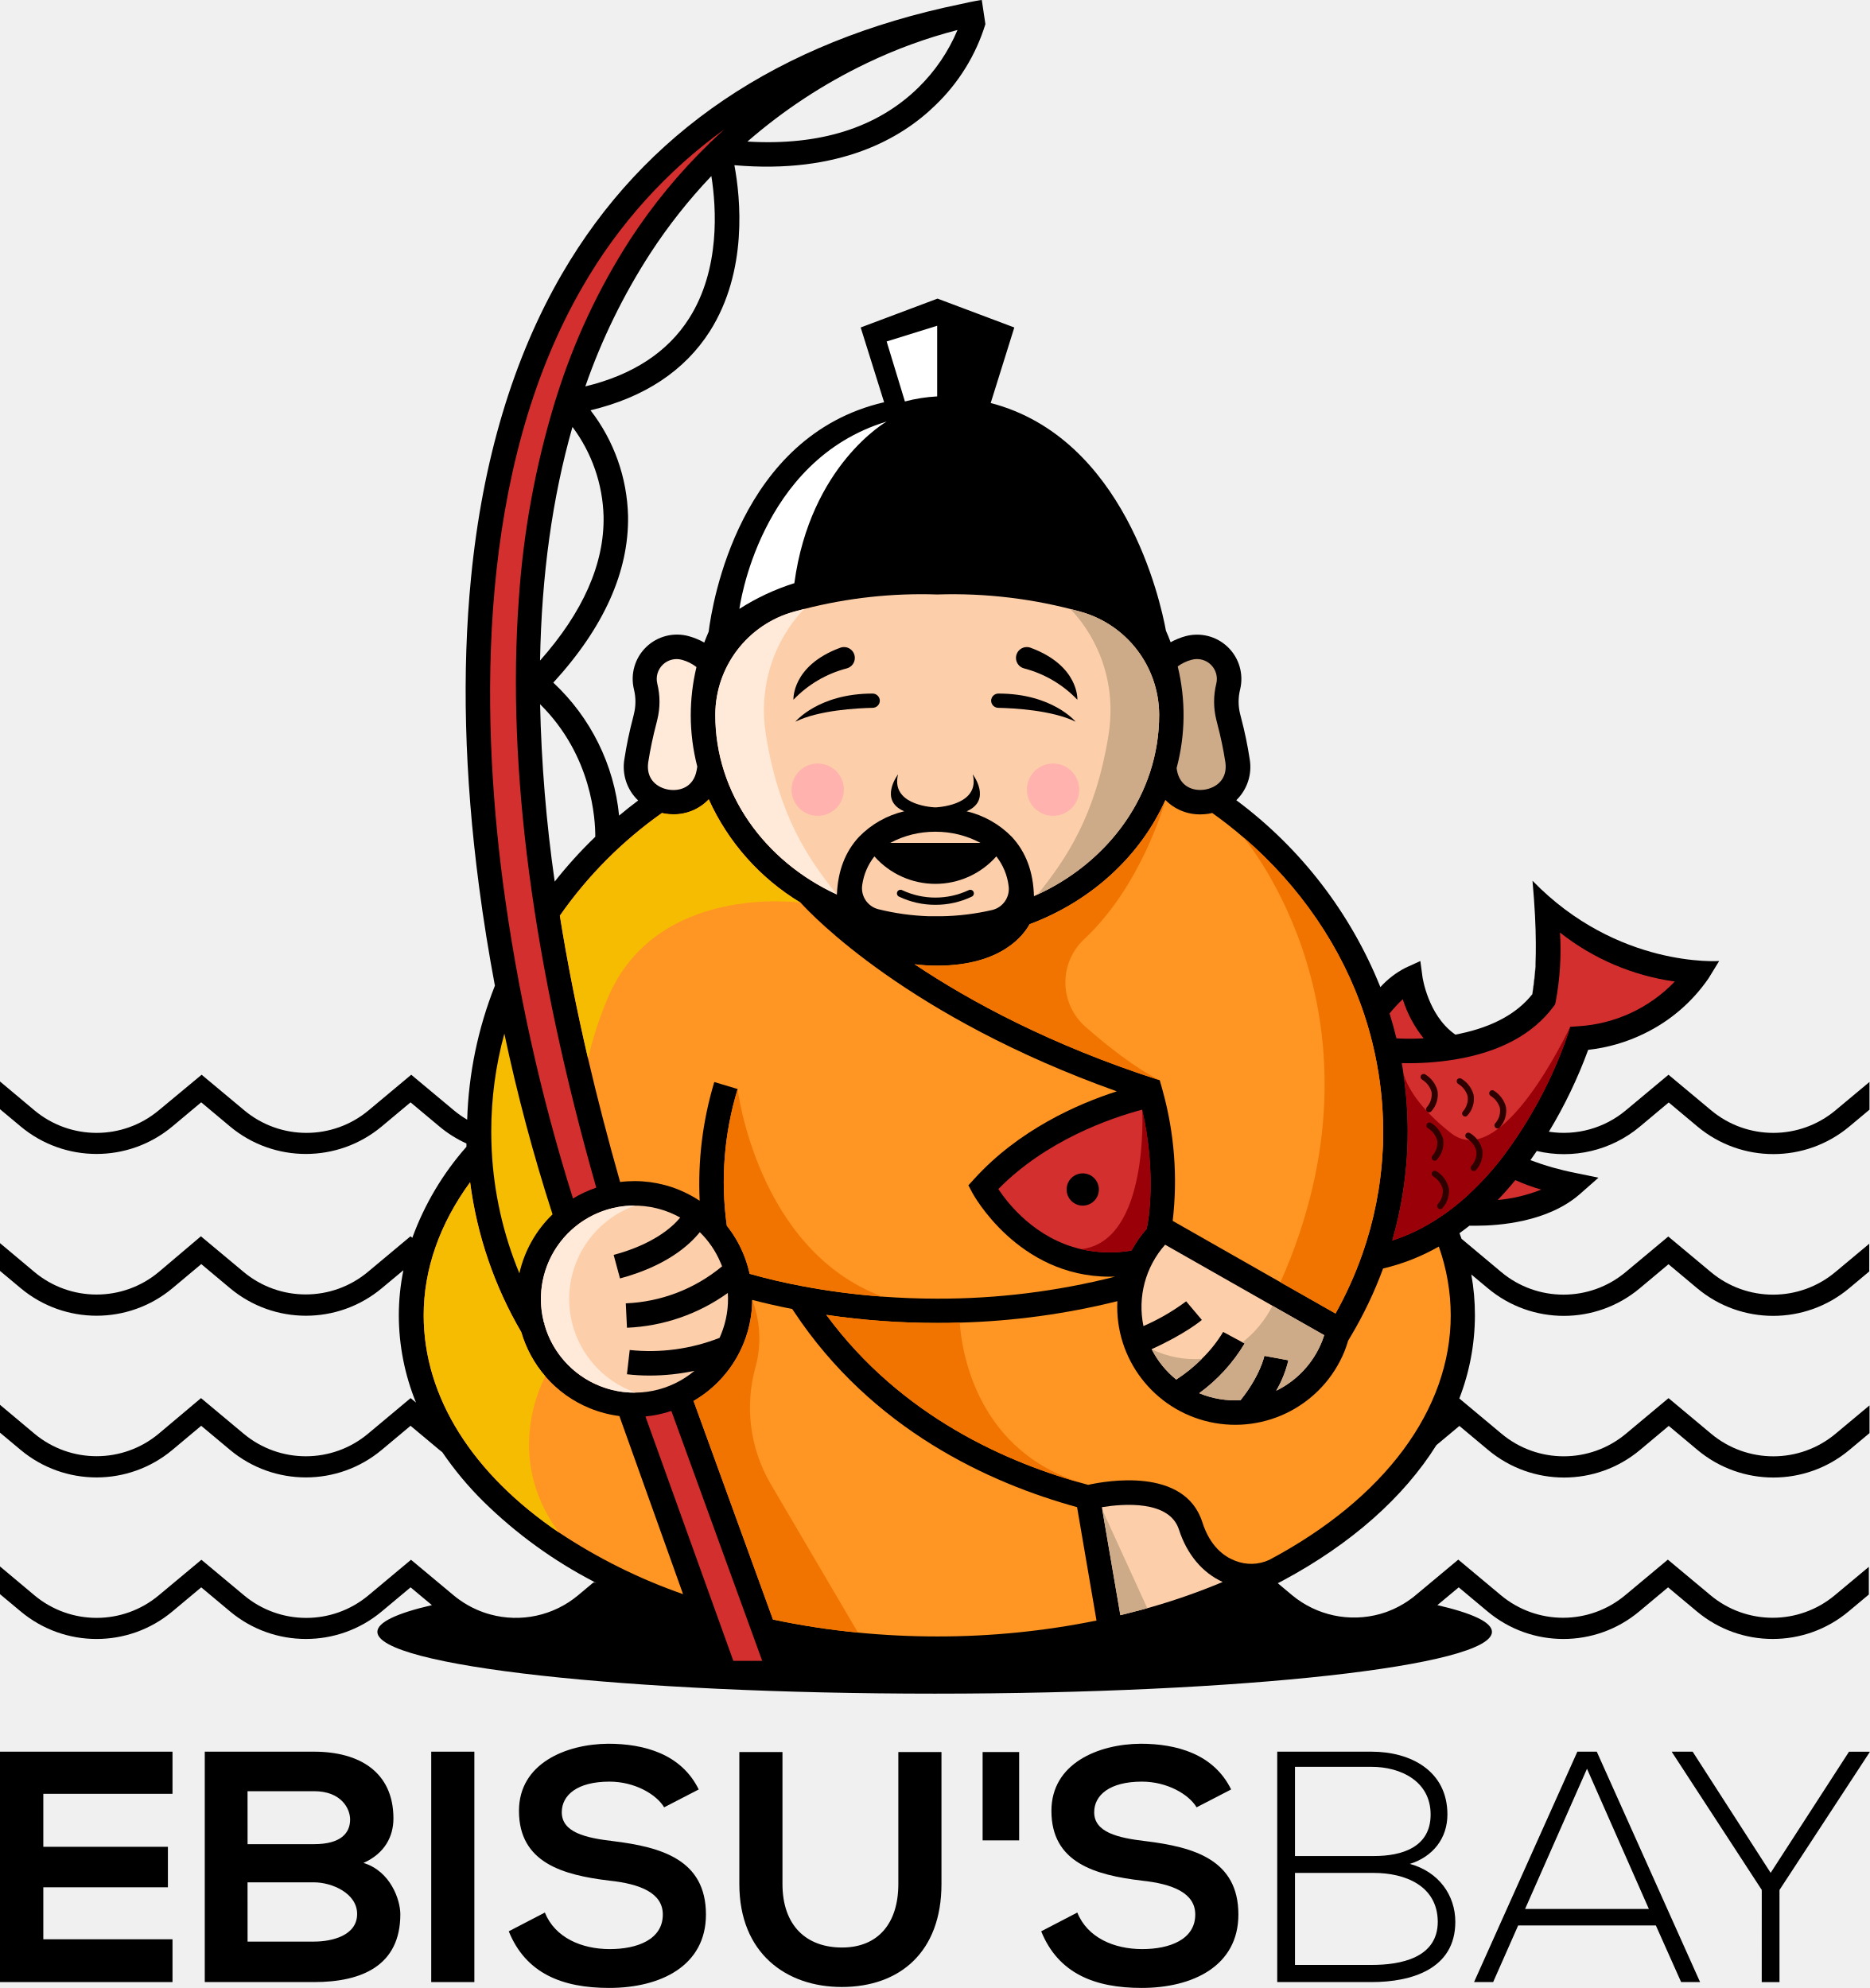
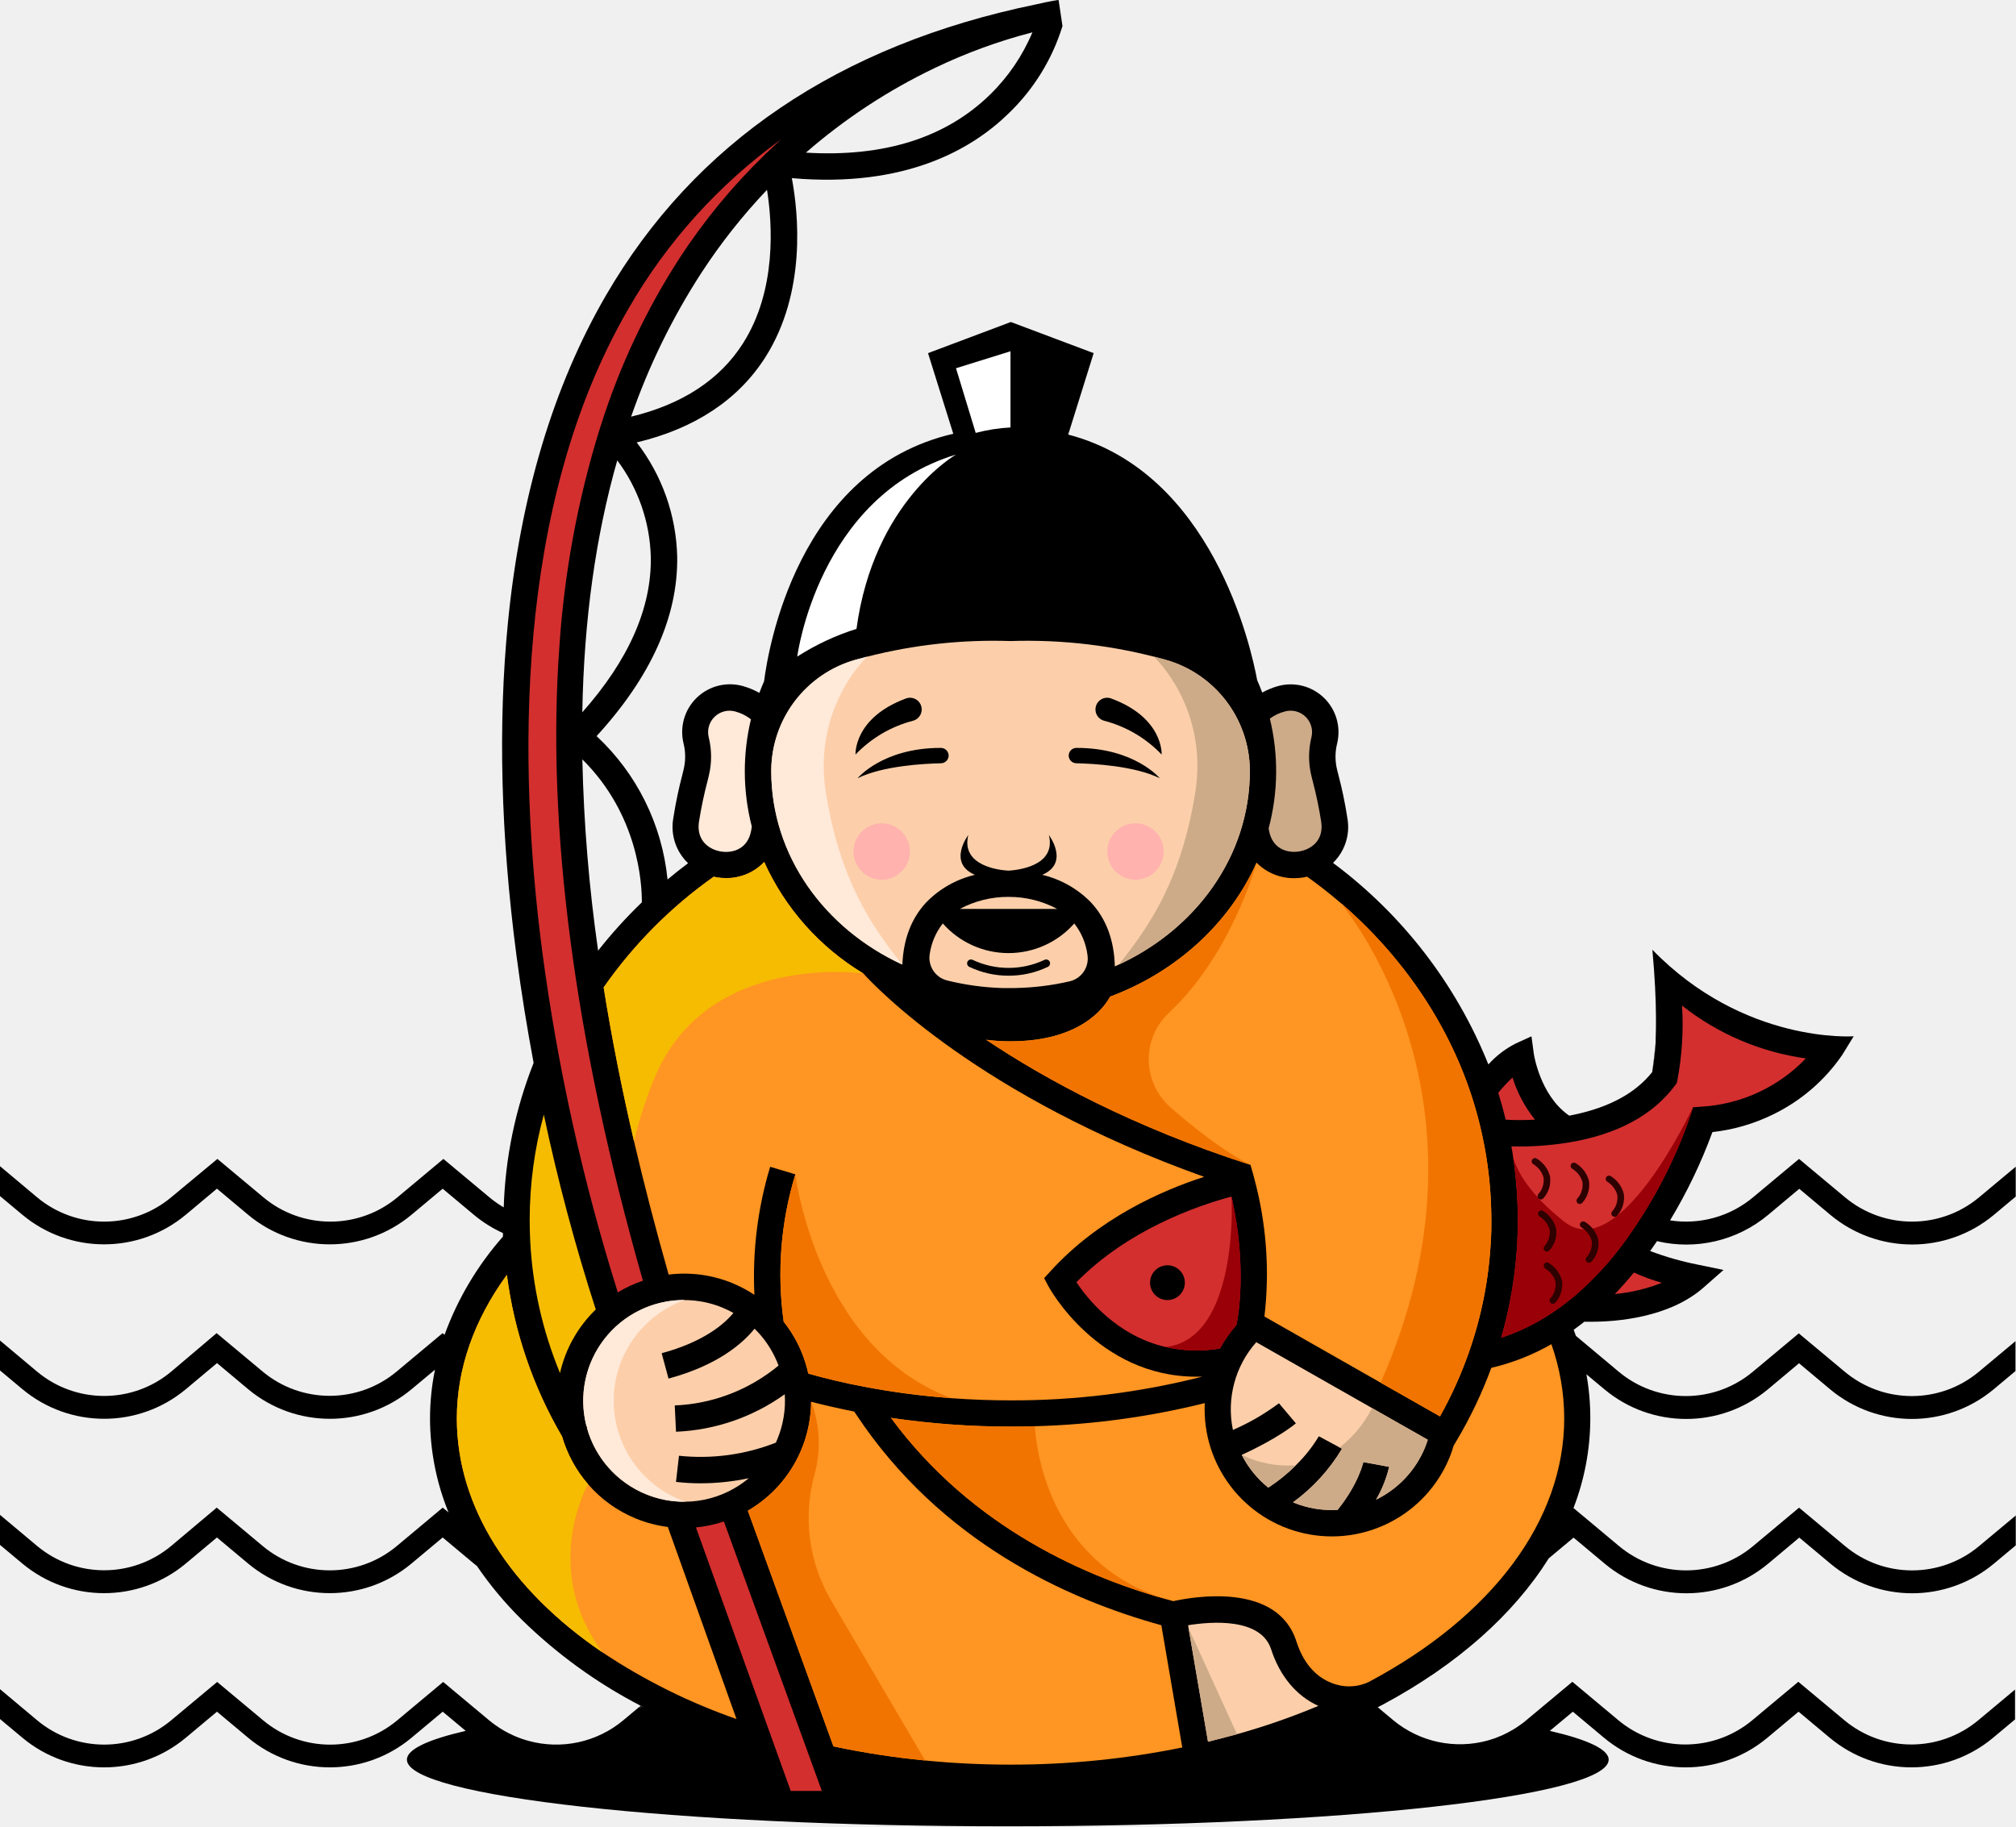
- <svg xmlns="http://www.w3.org/2000/svg" viewBox="0 0 518 550.91">
+ <svg xmlns="http://www.w3.org/2000/svg" viewBox="0 0 518 469.37">
  <defs>
    <style>.cls-1{fill:#d32f2f;}.cls-2{fill:#cdab89;}.cls-3{fill:#ff9522;}.cls-4{fill:#fccfaa;}.cls-5{fill:#ffe9d9;}.cls-6{fill:#f6bc01;}.cls-7{fill:#fff;}.cls-8{fill:#f17400;}.cls-9{fill:#c97f1e;}.cls-10{fill:#9a0007;}.cls-11{fill:#2e0000;}.cls-12{fill:#ffb2ae;}</style>
  </defs>
  <g id="Layer_2" data-name="Layer 2">
    <g id="Logo_1">
-       <path d="M47.79,549.27H0V485.42H47.79V497.1H12v14.68H46.52V523H12v14.41H47.79Z" />
-       <path d="M109,503.94c0,4.92-2.37,9.67-8.3,12.31,7.48,2.28,10.21,10.22,10.21,14.23,0,14.23-10.67,18.79-23.89,18.79H56.73V485.42H87C99.59,485.42,109,491.08,109,503.94Zm-40.41,7.11H87c7.57,0,10-3.19,10-6.84,0-2.92-2.37-7.84-10-7.84H68.58Zm0,27H87c4.92,0,11.94-1.64,11.94-7.66,0-5.75-7-8.76-11.94-8.76H68.58Z" />
-       <path d="M119.47,549.27V485.42h11.95v63.85Z" />
-       <path d="M184,500.84c-2.19-3.65-8.21-7.12-15.14-7.12-8.94,0-13.22,3.74-13.22,8.49,0,5.56,6.56,7.11,14.22,8,13.32,1.64,25.72,5.11,25.72,20.34,0,14.23-12.58,20.34-26.81,20.34-13,0-23.08-4-27.82-15.69l10-5.2c2.83,7,10.22,10.13,18,10.13,7.57,0,14.68-2.65,14.68-9.58,0-6-6.29-8.48-14.77-9.39-13-1.55-25.08-5-25.08-19.34,0-13.13,13-18.51,24.71-18.6,9.95,0,20.25,2.82,25.09,12.67Z" />
-       <path d="M260.83,485.52v36.57c0,18.88-11.58,28.54-27.63,28.54-15.33,0-28.37-9.3-28.37-28.54V485.52h11.95v36.57c0,11.49,6.57,17.6,16.51,17.6s15.59-6.66,15.59-17.6V485.52Z" />
-       <path d="M282.35,485.52V510H272.23V485.52Z" />
-       <path d="M331.51,500.84c-2.19-3.65-8.21-7.12-15.14-7.12-8.94,0-13.23,3.74-13.23,8.49,0,5.56,6.57,7.11,14.23,8,13.31,1.64,25.72,5.11,25.72,20.34,0,14.23-12.59,20.34-26.81,20.34-13,0-23.08-4-27.82-15.69l10-5.2c2.83,7,10.22,10.13,18,10.13,7.57,0,14.68-2.65,14.68-9.58,0-6-6.29-8.48-14.77-9.39-13.05-1.55-25.08-5-25.08-19.34,0-13.13,12.95-18.51,24.71-18.6,9.94,0,20.25,2.82,25.08,12.67Z" />
-       <path d="M401,502.84c0,6.57-4,11.68-10.4,13.68,8,2.19,12.59,8.67,12.59,16.06,0,13.13-12.22,16.69-23.17,16.69H353.85V485.42H380C390.78,485.42,401,490.71,401,502.84Zm-42.23,11.5h21.89c7.66,0,15.69-2.38,15.69-11.5,0-9.3-8.39-13.22-16.33-13.22H358.77Zm0,30.18H380c8,0,18.33-1.91,18.33-12-.09-10-9.12-13.5-17.69-13.5H358.77Z" />
-       <path d="M465.75,549.27l-7-15.69H420.6l-6.93,15.69h-5.29L437,485.42h5.38L471,549.27ZM456.81,529l-17.14-38.85L422.52,529Z" />
-       <path d="M488.09,523.73l-24.9-38.21v-.1h5.75L490.55,519l21.71-33.57H518v.1l-25,38.21v25.54h-4.92Z" />
      <path d="M454.31,312.21l8-6.7,8,6.7a32.78,32.78,0,0,0,42,0l5.62-4.7v-7.68l-9.4,7.85a26.86,26.86,0,0,1-34.48,0l-11.8-9.85-11.8,9.85a26.82,26.82,0,0,1-21.34,5.94A131.29,131.29,0,0,0,440,290.93a47,47,0,0,0,15.49-4.49,45.78,45.78,0,0,0,17.87-15.35l2.93-4.78s-28.14,2.06-51.72-22.24c.64,7.08.9,12.74.92,17.2,0,2.09,0,4-.08,5.79,0,.29,0,.56,0,.82a70,70,0,0,1-.87,7.51.65.65,0,0,1,0,.1c-4.26,5.39-11,9.05-20,10.95-.44.1-.89.18-1.34.27l-.37-.27c-7.19-5.26-8.7-15.5-8.72-15.61l-.61-4.51-4.14,1.89a24.29,24.29,0,0,0-6.93,5.34,120.57,120.57,0,0,0-39.92-51.8,12.84,12.84,0,0,0,3.71-11.4,109.71,109.71,0,0,0-2.37-11.4l-.28-1.1a14.05,14.05,0,0,1,0-6.79,12.28,12.28,0,0,0-15.25-14.73,19,19,0,0,0-4,1.65c-.4-1.07-.83-2.14-1.3-3.19-1.57-8.54-11.54-53.46-48.55-63.11l6.54-20.93-21.27-8-21.29,8,6.49,20.72c-40.12,9.3-47.61,55.68-48.61,63.59-.43,1-.84,2-1.22,3a19.39,19.39,0,0,0-4.23-1.75,12.28,12.28,0,0,0-15.25,14.73,14.05,14.05,0,0,1,0,6.79l-.26,1.09a109.84,109.84,0,0,0-2.38,11.41,12.85,12.85,0,0,0,3.81,11.5c-1.8,1.35-3.57,2.74-5.28,4.19a58.23,58.23,0,0,0-18.23-36.85C167.26,173.92,174.25,158.41,174,143A49.87,49.87,0,0,0,163.6,113.7c15-3.59,26.12-11,33.07-21.92,10.56-16.68,8.49-36.93,6.79-46,29.18,2.55,46.31-7.46,55.66-16.6A52.53,52.53,0,0,0,273,6.69h0L272,0c-.22,0-2.3.32-5.78,1.12-50.58,10.41-87.75,35.56-110.53,74.8-13.49,23.24-22,51.56-25.19,84.18-2.56,26-1.83,54.71,2.2,85.43,1.26,9.67,2.78,18.93,4.41,27.62a110,110,0,0,0-7.68,37.13,26.55,26.55,0,0,1-3.7-2.6l-11.8-9.85-11.79,9.85a26.86,26.86,0,0,1-34.48,0l-11.8-9.85L44,307.68a26.86,26.86,0,0,1-34.48,0l-9.54-8v7.68l5.76,4.81a32.78,32.78,0,0,0,42,0l8-6.7,8,6.7a32.77,32.77,0,0,0,42,0l8-6.69,8,6.69a32.68,32.68,0,0,0,7.49,4.71l0,.91a78.88,78.88,0,0,0-15,25.23l-.5-.42-11.79,9.85a26.87,26.87,0,0,1-34.48,0l-11.8-9.85L44,352.48a26.87,26.87,0,0,1-34.48,0l-9.54-8v7.69L5.76,357a32.78,32.78,0,0,0,42,0l8-6.7,8,6.7a32.77,32.77,0,0,0,42,0l6-5a62.87,62.87,0,0,0-1.27,12.52,64.39,64.39,0,0,0,4.76,24.16l-1.49-1.24-11.79,9.86a26.87,26.87,0,0,1-34.48,0l-11.8-9.86L44,397.28a26.87,26.87,0,0,1-34.48,0l-9.54-8V397l5.76,4.81a32.77,32.77,0,0,0,42,0l8-6.7,8,6.69a32.75,32.75,0,0,0,42,0l8-6.69,8,6.69c.26.22.52.43.79.62h0A92.42,92.42,0,0,0,134,416.17a127.32,127.32,0,0,0,30.6,22.18c.18.11.38.2.56.29l-1,.09-4,3.35a26.86,26.86,0,0,1-24.36,5.3q-1-.27-2-.63c-.57-.21-1.14-.43-1.7-.68a26.09,26.09,0,0,1-4.83-2.75h0c-.55-.39-1.08-.79-1.6-1.23l-11.8-9.85-11.79,9.85a26.87,26.87,0,0,1-34.48,0l-11.8-9.85L44,442.08a26.85,26.85,0,0,1-34.47,0l-9.54-8v7.68l5.76,4.81a32.74,32.74,0,0,0,42,0l8-6.69,8,6.69a32.75,32.75,0,0,0,42,0l8-6.69,5.91,4.93c-9.69,2.24-15.11,4.75-15.11,7.4,0,9.46,69.12,17.13,154.4,17.13s154.39-7.67,154.39-17.13c0-2.65-5.43-5.16-15.12-7.4l5.91-4.93,8,6.69a32.74,32.74,0,0,0,42,0l8-6.69,8,6.69a32.75,32.75,0,0,0,42,0l5.62-4.7v-7.67l-9.4,7.85a26.86,26.86,0,0,1-34.48,0l-11.8-9.85-11.8,9.85a26.85,26.85,0,0,1-34.47,0l-11.79-9.85-11.81,9.85c-.52.44-1,.84-1.59,1.23h0c-.58.42-1.17.81-1.78,1.17a27.9,27.9,0,0,1-2.81,1.48c-.55.24-1.1.47-1.66.68l-.52.19c-.5.17-1,.33-1.51.47A26.86,26.86,0,0,1,358,442.08l-4-3.34h0l.37-.19.11-.06a1.62,1.62,0,0,0,.29-.15c.2-.09.39-.2.58-.3h0c19.06-10.22,33.56-23.15,42.6-37.57l6.37-5.32,8,6.69a32.77,32.77,0,0,0,42,0l8-6.7,8,6.7a32.78,32.78,0,0,0,42,0l5.62-4.7v-7.68l-9.4,7.85a26.86,26.86,0,0,1-34.48,0l-11.8-9.86-11.8,9.86a26.86,26.86,0,0,1-34.47,0l-11.69-9.77a64.05,64.05,0,0,0,4.32-23,62.84,62.84,0,0,0-1-11.36l4.63,3.86a32.77,32.77,0,0,0,42,0l8-6.7,8,6.7a32.78,32.78,0,0,0,42,0l5.62-4.7v-7.68l-9.4,7.85a26.86,26.86,0,0,1-34.48,0l-11.8-9.85-11.8,9.85a26.86,26.86,0,0,1-34.47,0l-11-9.21h0q-.27-.78-.57-1.56,1.38-1,2.73-2.07c.52,0,1.14,0,1.88,0,6.31,0,19.9-1,28.77-8.8l5.12-4.51L436.26,325A77.23,77.23,0,0,1,424,321.5c.6-.85,1.19-1.7,1.76-2.54A32.75,32.75,0,0,0,454.31,312.21ZM240.07,17.53a137.35,137.35,0,0,1,25.2-9.22,48.64,48.64,0,0,1-10.88,16C243,35.43,227.11,40.43,207.07,39.23A147.08,147.08,0,0,1,240.07,17.53Zm-59.9,52.66a148.87,148.87,0,0,1,16.91-21.41c1.4,8.83,2.48,25.82-6.15,39.42-5.94,9.37-15.61,15.7-28.77,18.88A171.39,171.39,0,0,1,180.17,70.19ZM158.6,118.31a43.29,43.29,0,0,1,8.62,24.82c.23,13.09-5.69,26.49-17.6,39.92Q150.24,147.64,158.6,118.31Zm-4.92,126a409.88,409.88,0,0,1-4.05-49.16c14.42,14.27,15.32,32,15.29,36.74A122,122,0,0,0,153.68,244.3Z" />
      <path d="M165.19,438.64l-1,.09.46-.38C164.81,438.46,165,438.55,165.19,438.64Z" />
      <path d="M354,438.73h0Z" />
      <path d="M132.12,446.07a26.09,26.09,0,0,1-4.83-2.75h0A26.73,26.73,0,0,0,132.12,446.07Z" />
      <polygon points="357.98 442.08 353.97 438.74 353.96 438.73 353.97 438.73 357.98 442.08" />
      <path class="cls-1" d="M388.63,276.9a33,33,0,0,0,5.78,10.84c-3.12.17-5.76.12-7.53,0q-.83-3.43-1.91-6.9A39.57,39.57,0,0,1,388.63,276.9Z" />
      <path class="cls-2" d="M326.28,184.67a11.32,11.32,0,0,1,3.84-1.83,5.51,5.51,0,0,1,6.85,6.61,20.8,20.8,0,0,0,0,10l.28,1.12a104.35,104.35,0,0,1,2.24,10.7c.66,4.79-2.65,7.05-5.69,7.54s-6.89-.65-7.74-5.4c0-.17-.06-.36-.09-.54a57,57,0,0,0,.31-28.21Z" />
      <path class="cls-3" d="M383.2,313.56c0,1.67,0,3.4-.13,5.28a102,102,0,0,1-5.63,28.66A105.88,105.88,0,0,1,370,364l-15.26-8.67-29.85-17a94.12,94.12,0,0,0-2.71-35.84c-.12-.48-.26-1-.39-1.43s-.32-1.15-.5-1.74h0l-.07,0c-30-9.66-52.41-21.8-67.84-32.12a48.2,48.2,0,0,0,6.26.39c18.06,0,24.14-8.78,25.59-11.48,17-6.35,30.68-18.83,37.63-34.43v0a13.36,13.36,0,0,0,9.7,4,15.83,15.83,0,0,0,2.29-.18c.34-.05.67-.13,1-.21q4.5,3.21,8.66,6.79l0,0c15.62,13.44,27.32,30.54,33.47,49.18a99.73,99.73,0,0,1,2.84,10.41A102.28,102.28,0,0,1,383.2,313.56Z" />
      <path class="cls-4" d="M366.86,370c-.2.64-.43,1.27-.68,1.9a25.83,25.83,0,0,1-12.61,13.49,30.83,30.83,0,0,0,3.37-8.43l-6.65-1.23c0,.05-1.14,5.48-6.6,12.28a25.79,25.79,0,0,1-11.27-1.85l-.18-.08a46.86,46.86,0,0,0,12.58-13.77l-.61-.33-5.34-2.88a37,37,0,0,1-5.9,7.44,44,44,0,0,1-7.11,5.75,26,26,0,0,1-6.81-8.41c9.23-4.18,13.72-7.92,13.92-8.1l-4.35-5.16a59.73,59.73,0,0,1-11.83,6.86,26,26,0,0,1,6-22.55l29.74,16.92Z" />
      <path class="cls-1" d="M317.89,339.47l-.23,1.08a32.29,32.29,0,0,0-4.19,6,35.91,35.91,0,0,1-14-.39c-12.59-2.95-20.09-12.44-22.89-16.65,13.17-13.41,30.77-19.58,39.82-22C320.62,325.78,317.92,339.32,317.89,339.47Z" />
      <path class="cls-4" d="M271.63,233.58h-25A26.18,26.18,0,0,1,259,230.49h.26A26.23,26.23,0,0,1,271.63,233.58Z" />
      <path class="cls-4" d="M274.87,252.18a67.36,67.36,0,0,1-14.05,1.73l-3.38,0a67.22,67.22,0,0,1-14.1-1.95,6,6,0,0,1-4.46-6.74,16.48,16.48,0,0,1,3.37-7.9,22.54,22.54,0,0,0,33.78,0,16.5,16.5,0,0,1,3.4,8.17A6,6,0,0,1,274.87,252.18Z" />
      <path class="cls-4" d="M321.14,197.91v.24c0,22-14.18,41.15-34.69,50.2-.17-6.73-2.22-12.25-6.15-16.46a25.8,25.8,0,0,0-12.5-7.07c7.15-3.07,1.7-10.23,1.7-10.23,2,8.07-8.3,9-10.09,9.14a4.5,4.5,0,0,1-.52,0c-1.79-.11-12.08-1.07-10.09-9.14,0,0-5.45,7.16,1.7,10.23A25.69,25.69,0,0,0,238,231.89c-3.84,4.11-5.88,9.48-6.14,16-20-9.23-33.68-28-33.68-49.73v-.24a29.74,29.74,0,0,1,21.7-28.38c1-.28,2-.55,3-.8h0a130.92,130.92,0,0,1,36.77-4,131.69,131.69,0,0,1,39.79,4.8A29.75,29.75,0,0,1,321.14,197.91Z" />
      <path class="cls-5" d="M179.58,211.28a107.49,107.49,0,0,1,2.25-10.72l.27-1.1a20.8,20.8,0,0,0,0-10,5.51,5.51,0,0,1,6.85-6.61,11.5,11.5,0,0,1,4,2,57.71,57.71,0,0,0-1.58,13.34,57,57,0,0,0,1.81,14.25h0c-.06.35-.11.69-.17,1-.86,4.75-4.71,5.87-7.74,5.39S178.92,216.07,179.58,211.28Z" />
      <path class="cls-3" d="M307.4,353.79l1.5,0a198,198,0,0,1-49.25,6.09c-5.14,0-10.25-.2-15.3-.57a196.43,196.43,0,0,1-22.27-2.92h0Q214.76,355,207.69,353a33.52,33.52,0,0,0-1.82-5.74,32.74,32.74,0,0,0-4.51-7.6,88.07,88.07,0,0,1,3-37.87l-6.47-1.94a97.65,97.65,0,0,0-4.05,32.9,33.85,33.85,0,0,0-5.78-3.05,32.56,32.56,0,0,0-16.26-2.15q-5-17.59-8.91-34.32-4.74-20.38-7.79-39.5a116.46,116.46,0,0,1,28.28-28.45c.28.06.55.13.83.17a14.64,14.64,0,0,0,2.29.19,13.32,13.32,0,0,0,9.85-4.15,64.39,64.39,0,0,0,25.43,28.63c3.2,3.54,29.93,31.72,87.62,52.31-10.89,3.51-27.14,10.65-39.51,24.29l-1.6,1.75,1.11,2.1C269.55,330.87,282,353.79,307.4,353.79Z" />
      <path class="cls-4" d="M180.06,381.19a60,60,0,0,0,12.34-1.31,25.88,25.88,0,0,1-41.59-13l.1-.06-.22-.37A25.9,25.9,0,0,1,185.52,336a26.36,26.36,0,0,1,2.93,1.41c-2.29,2.77-7.54,7.41-18.44,10.35l1.76,6.52c12.68-3.42,19.09-9.07,22.11-12.83a25.92,25.92,0,0,1,5.76,8.47l.41,1a44.58,44.58,0,0,1-26.68,10.26l.33,6.76a51.61,51.61,0,0,0,27.94-9.64,25.71,25.71,0,0,1-1.86,11.44c-.13.33-.28.64-.42,1a52.87,52.87,0,0,1-24.9,3.37l-.77,6.72A54.12,54.12,0,0,0,180.06,381.19Z" />
      <path class="cls-1" d="M161.5,79.29a139.39,139.39,0,0,1,39.18-43.45c-1.19,1.08-2.39,2.2-3.58,3.34a2.79,2.79,0,0,0-.54.49.7.7,0,0,1-.06.09,155,155,0,0,0-21.91,26.6,178.26,178.26,0,0,0-20.28,43.21c-.06.17-.51,1.59-.57,1.79a243.36,243.36,0,0,0-10,54.67c-3.39,46.43,3.84,101.29,21.45,163.09a33,33,0,0,0-6.45,3,520.18,520.18,0,0,1-19.42-87.64C133.16,197.19,132,130.11,161.5,79.29Z" />
      <path class="cls-6" d="M139.73,286.43a498.51,498.51,0,0,0,13.35,50.09,32.73,32.73,0,0,0-9.19,16.34,102.46,102.46,0,0,1-7.66-34c-.09-1.9-.13-3.63-.13-5.3A102.77,102.77,0,0,1,139.73,286.43Z" />
      <path class="cls-3" d="M189.24,441.77a153,153,0,0,1-34.38-17.09c-23.78-16.12-37.48-37.4-37.48-60.19,0-12.72,4.43-25.33,12.86-36.87a110.33,110.33,0,0,0,14.18,41.54,32.75,32.75,0,0,0,6.67,12.25h0a32.4,32.4,0,0,0,12.38,8.87,32.77,32.77,0,0,0,8.13,2.13Z" />
      <path class="cls-1" d="M211.17,460.25h-8l-24.35-67.72A33.28,33.28,0,0,0,186,391Z" />
      <path class="cls-3" d="M303.78,449.08a220.25,220.25,0,0,1-44.13,4.41c-7.4,0-14.73-.36-21.95-1.07a212.72,212.72,0,0,1-23.55-3.62l-22-60.57a32.62,32.62,0,0,0,16.25-28c3.66.95,7.35,1.78,11.09,2.52l.44.66c21.7,32.8,54.23,47.59,78.47,54.25Z" />
      <path class="cls-4" d="M338.74,438.39a177,177,0,0,1-20.89,7.27q-3.68,1-7.46,1.94l-5-29.22v0l-.11-.72c5.92-.95,18.71-2,21.35,6.24C328.84,430.73,333.11,435.84,338.74,438.39Z" />
      <path class="cls-3" d="M401.92,364.49c0,26.1-18.32,50.79-50.27,67.78a11.93,11.93,0,0,1-9.49.23c-3-1.15-6.91-3.93-9.06-10.68-4.93-15.39-26.83-11.41-31.63-10.34h0c-22-5.88-51.7-18.79-72.52-47.1a209.37,209.37,0,0,0,30.74,2.24c2.09,0,4.17,0,6.24-.1a203.56,203.56,0,0,0,43.63-5.94,32.69,32.69,0,0,0,62.93,13.89c.39-1,.72-1.94,1-2.93l.69-1.16a112.41,112.41,0,0,0,9-18.86,57.47,57.47,0,0,0,15.44-6.08A57.28,57.28,0,0,1,401.92,364.49Z" />
      <path class="cls-1" d="M427,329.66a43.51,43.51,0,0,1-12.07,2.89c1.67-1.74,3.3-3.59,4.89-5.52A51.28,51.28,0,0,0,427,329.66Z" />
      <path class="cls-1" d="M464,272a40.41,40.41,0,0,1-26.69,12.39l-2.31.16v0l-.68,2.18a123.12,123.12,0,0,1-18,33.86,81.52,81.52,0,0,1-11.46,12.2l-.94.78a56.84,56.84,0,0,1-5.44,4,52.46,52.46,0,0,1-12.75,6.19,109.47,109.47,0,0,0,4.13-24.63c.1-2,.14-3.83.14-5.62a110.38,110.38,0,0,0-1.19-16h0c-.13-1-.29-1.94-.46-2.9a80,80,0,0,0,14.71-1c12.44-2.06,21.64-7,27.33-14.67l.43-.59.17-.71a77.67,77.67,0,0,0,1.2-19.21A66,66,0,0,0,464,272Z" />
      <path d="M425.35,267.88a43.43,43.43,0,0,1-.86,7.51A71.11,71.11,0,0,0,425.35,267.88Z" />
      <path class="cls-7" d="M245.64,94.63l14-4.36v19.58a44.25,44.25,0,0,0-8.94,1.4Z" />
      <path class="cls-5" d="M231.84,247.88c-20-9.23-33.68-28-33.68-49.73v-.24a29.74,29.74,0,0,1,21.7-28.38c1-.28,2-.55,3-.8h0s-14.22,13-10.63,35.14S223.75,237.8,231.84,247.88Z" />
      <path class="cls-2" d="M287.46,247.88c20-9.23,33.68-28,33.68-49.73v-.24a29.75,29.75,0,0,0-21.7-28.38c-1-.28-2-.55-3-.8h0s14.23,13,10.64,35.14S295.54,237.8,287.46,247.88Z" />
      <path class="cls-5" d="M176,385.92A25.55,25.55,0,0,1,166,384a25.89,25.89,0,0,1-15.21-17.11l.1-.06-.22-.37a25.9,25.9,0,0,1,25.12-32.39H176a27.48,27.48,0,0,0,0,51.81Z" />
      <path class="cls-6" d="M154.86,424.68c-23.78-16.12-37.48-37.4-37.48-60.19,0-12.72,4.43-25.33,12.86-36.87a110.33,110.33,0,0,0,14.18,41.54,32.75,32.75,0,0,0,6.67,12.25h0S138.74,403,154.86,424.68Z" />
      <path class="cls-6" d="M221.79,250.16s-40.11-5.67-53.56,26.74a107.74,107.74,0,0,0-5.33,16.37q-4.74-20.38-7.79-39.5a116.46,116.46,0,0,1,28.28-28.45c.28.06.55.13.83.17a14.64,14.64,0,0,0,2.29.19,13.32,13.32,0,0,0,9.85-4.15A64.39,64.39,0,0,0,221.79,250.16Z" />
      <path class="cls-8" d="M244.35,359.28a196.43,196.43,0,0,1-22.27-2.92h0Q214.76,355,207.69,353a33.52,33.52,0,0,0-1.82-5.74,32.74,32.74,0,0,0-4.51-7.6,88.07,88.07,0,0,1,3-37.87S209.7,346.22,244.35,359.28Z" />
      <path class="cls-8" d="M300.78,284.59c6.27,5.51,13.66,11.28,20.45,14.76-30-9.66-52.41-21.8-67.84-32.12a48.2,48.2,0,0,0,6.26.39c18.06,0,24.14-8.78,25.59-11.48,17-6.35,30.68-18.83,37.63-34.43-.25.9-6.63,23.78-22.6,38.64A16.38,16.38,0,0,0,300.78,284.59Z" />
      <path class="cls-9" d="M321.3,299.37h0Z" />
      <path class="cls-8" d="M301.43,411.47c-22-5.88-51.7-18.79-72.52-47.1a209.37,209.37,0,0,0,30.74,2.24c2.09,0,4.17,0,6.24-.1C266.38,373.84,270.31,403,301.43,411.47Z" />
      <path class="cls-2" d="M333,376.56a44,44,0,0,1-7.11,5.75,26,26,0,0,1-6.81-8.41A27.19,27.19,0,0,0,333,376.56Z" />
      <path class="cls-2" d="M352.53,361.87,366.86,370c-.2.64-.43,1.27-.68,1.9a25.83,25.83,0,0,1-12.61,13.49,30.83,30.83,0,0,0,3.37-8.43l-6.65-1.23c0,.05-1.14,5.48-6.6,12.28a25.79,25.79,0,0,1-11.27-1.85l-.18-.08a46.86,46.86,0,0,0,12.58-13.77l-.61-.33A30.35,30.35,0,0,0,352.53,361.87Z" />
      <path class="cls-8" d="M383.2,313.55c0,1.68,0,3.41-.14,5.29a102.06,102.06,0,0,1-5.63,28.66A105,105,0,0,1,370,364l-15.25-8.67c32.3-73-9.47-122.13-10.23-123.28,15.62,13.45,27.33,30.55,33.48,49.19a103.06,103.06,0,0,1,5.19,32.27Z" />
      <path class="cls-10" d="M316.45,307.48c4.17,18.3,1.47,31.84,1.44,32l-.23,1.08a32.29,32.29,0,0,0-4.19,6,35.91,35.91,0,0,1-14-.39C318.48,344.07,316.45,307.48,316.45,307.48Z" />
      <path class="cls-10" d="M435,284.57l-.68,2.18a123.12,123.12,0,0,1-18,33.86,81.52,81.52,0,0,1-11.46,12.2l-.94.78a56.84,56.84,0,0,1-5.44,4,52.46,52.46,0,0,1-12.75,6.19,109.47,109.47,0,0,0,4.13-24.63c.1-2,.14-3.83.14-5.62a110.38,110.38,0,0,0-1.19-16c1,3.34,4,9.27,13.15,16.45C416,325,434.44,285.65,435,284.57Z" />
      <circle cx="299.97" cy="329.63" r="4.47" />
      <path class="cls-11" d="M395.91,308.24a.81.81,0,0,1-.51-.18.83.83,0,0,1-.15-1.18,5.32,5.32,0,0,0,1.36-4.26,5.88,5.88,0,0,0-2.62-3.43.84.84,0,0,1-.32-1.15.85.85,0,0,1,1.15-.32,7.5,7.5,0,0,1,3.44,4.57,6.87,6.87,0,0,1-1.68,5.63A.85.85,0,0,1,395.91,308.24Z" />
      <path class="cls-11" d="M397.47,321.65a.86.86,0,0,1-.52-.18.84.84,0,0,1-.14-1.18,5.31,5.31,0,0,0,1.36-4.25,5.83,5.83,0,0,0-2.63-3.44.85.85,0,0,1,.84-1.47,7.54,7.54,0,0,1,3.44,4.57,6.84,6.84,0,0,1-1.68,5.62A.84.84,0,0,1,397.47,321.65Z" />
      <path class="cls-11" d="M405.92,309.41a.79.79,0,0,1-.52-.18.83.83,0,0,1-.15-1.18,5.29,5.29,0,0,0,1.36-4.26,5.88,5.88,0,0,0-2.62-3.43.84.84,0,1,1,.84-1.46,7.51,7.51,0,0,1,3.44,4.56,6.91,6.91,0,0,1-1.69,5.63A.83.83,0,0,1,405.92,309.41Z" />
      <path class="cls-11" d="M408.26,324.5a.8.8,0,0,1-.52-.18.84.84,0,0,1-.14-1.18A5.28,5.28,0,0,0,409,318.9a6,6,0,0,0-2.62-3.45.84.84,0,0,1-.32-1.15.85.85,0,0,1,1.15-.32,7.54,7.54,0,0,1,3.44,4.57,6.87,6.87,0,0,1-1.68,5.63A.86.86,0,0,1,408.26,324.5Z" />
      <path class="cls-11" d="M414.87,312.71a.84.84,0,0,1-.52-.18.83.83,0,0,1-.15-1.18,5.3,5.3,0,0,0,1.36-4.25,5.87,5.87,0,0,0-2.62-3.44.85.85,0,0,1,.84-1.47,7.58,7.58,0,0,1,3.44,4.57,6.94,6.94,0,0,1-1.68,5.63A.86.86,0,0,1,414.87,312.71Z" />
      <path class="cls-11" d="M399,335.06a.85.85,0,0,1-.67-1.37,5.28,5.28,0,0,0,1.36-4.24,5.87,5.87,0,0,0-2.62-3.44.86.86,0,0,1-.31-1.16.84.84,0,0,1,1.15-.31,7.58,7.58,0,0,1,3.44,4.57,6.91,6.91,0,0,1-1.68,5.62A.87.87,0,0,1,399,335.06Z" />
      <path class="cls-7" d="M204.85,168.73s5.29-41.14,40.79-51.91c0,0-21.13,12-25.57,44.79A63.46,63.46,0,0,0,204.85,168.73Z" />
      <path class="cls-2" d="M317.85,445.66q-3.68,1-7.46,1.94l-5-29.22Z" />
      <path class="cls-8" d="M237.7,452.42a212.72,212.72,0,0,1-23.55-3.62l-22-60.57a32.62,32.62,0,0,0,16.25-28,29.81,29.81,0,0,1,1,18.25,42,42,0,0,0,4,32.57Z" />
      <circle class="cls-12" cx="291.75" cy="218.83" r="7.25" />
      <circle class="cls-12" cx="226.55" cy="218.83" r="7.25" />
      <path d="M298,200s-6.44-7.82-21.41-7.8a2,2,0,0,0-2,2h0a2,2,0,0,0,1.91,1.95C280.82,196.24,291.5,196.8,298,200Z" />
      <path d="M283.73,185.23a31.3,31.3,0,0,1,14.75,8.68s.54-9.39-12.91-14.39a3,3,0,0,0-4.09,3h0A3,3,0,0,0,283.73,185.23Z" />
      <path d="M220.35,200s6.43-7.82,21.4-7.8a2,2,0,0,1,2,2h0a2,2,0,0,1-1.91,1.95C237.48,196.24,226.8,196.8,220.35,200Z" />
      <path d="M234.57,185.23a31.3,31.3,0,0,0-14.75,8.68s-.54-9.39,12.91-14.39a3,3,0,0,1,4.09,3h0A3,3,0,0,1,234.57,185.23Z" />
      <path d="M259.15,250.74a23.17,23.17,0,0,1-10-2.23,1,1,0,1,1,.85-1.8,21.64,21.64,0,0,0,18.3,0,1,1,0,1,1,.85,1.8A23.17,23.17,0,0,1,259.15,250.74Z" />
    </g>
  </g>
</svg>
